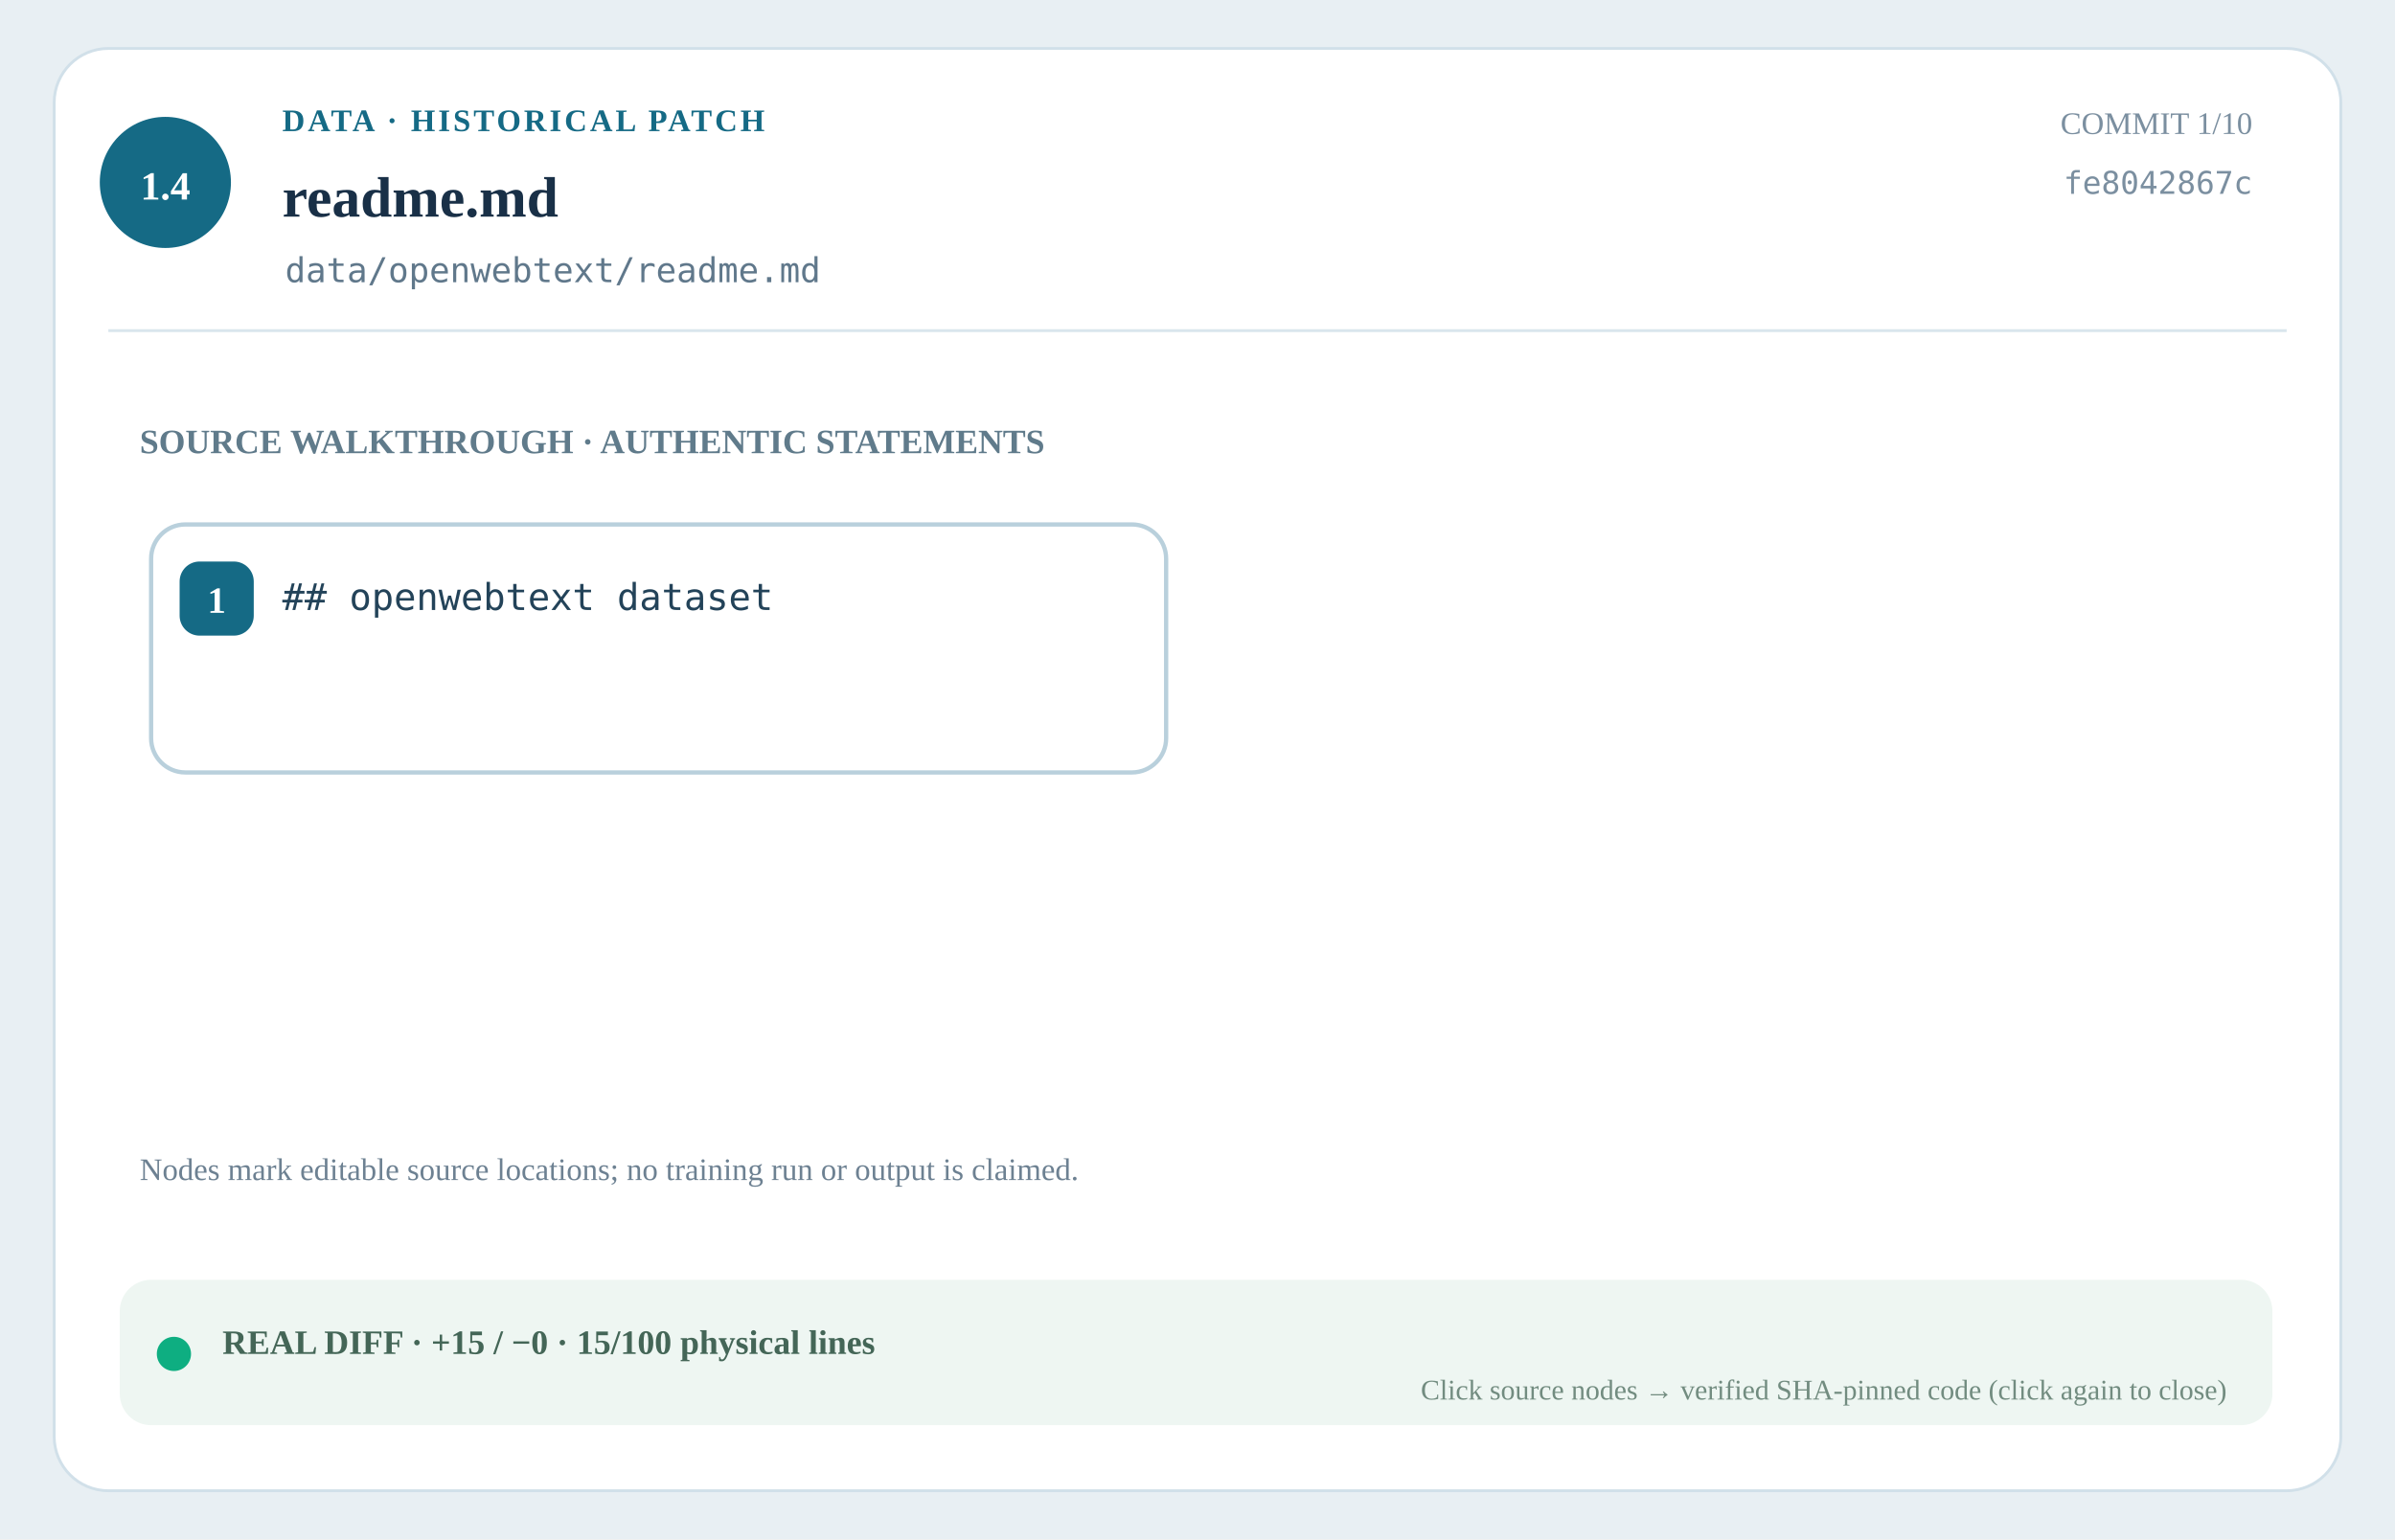
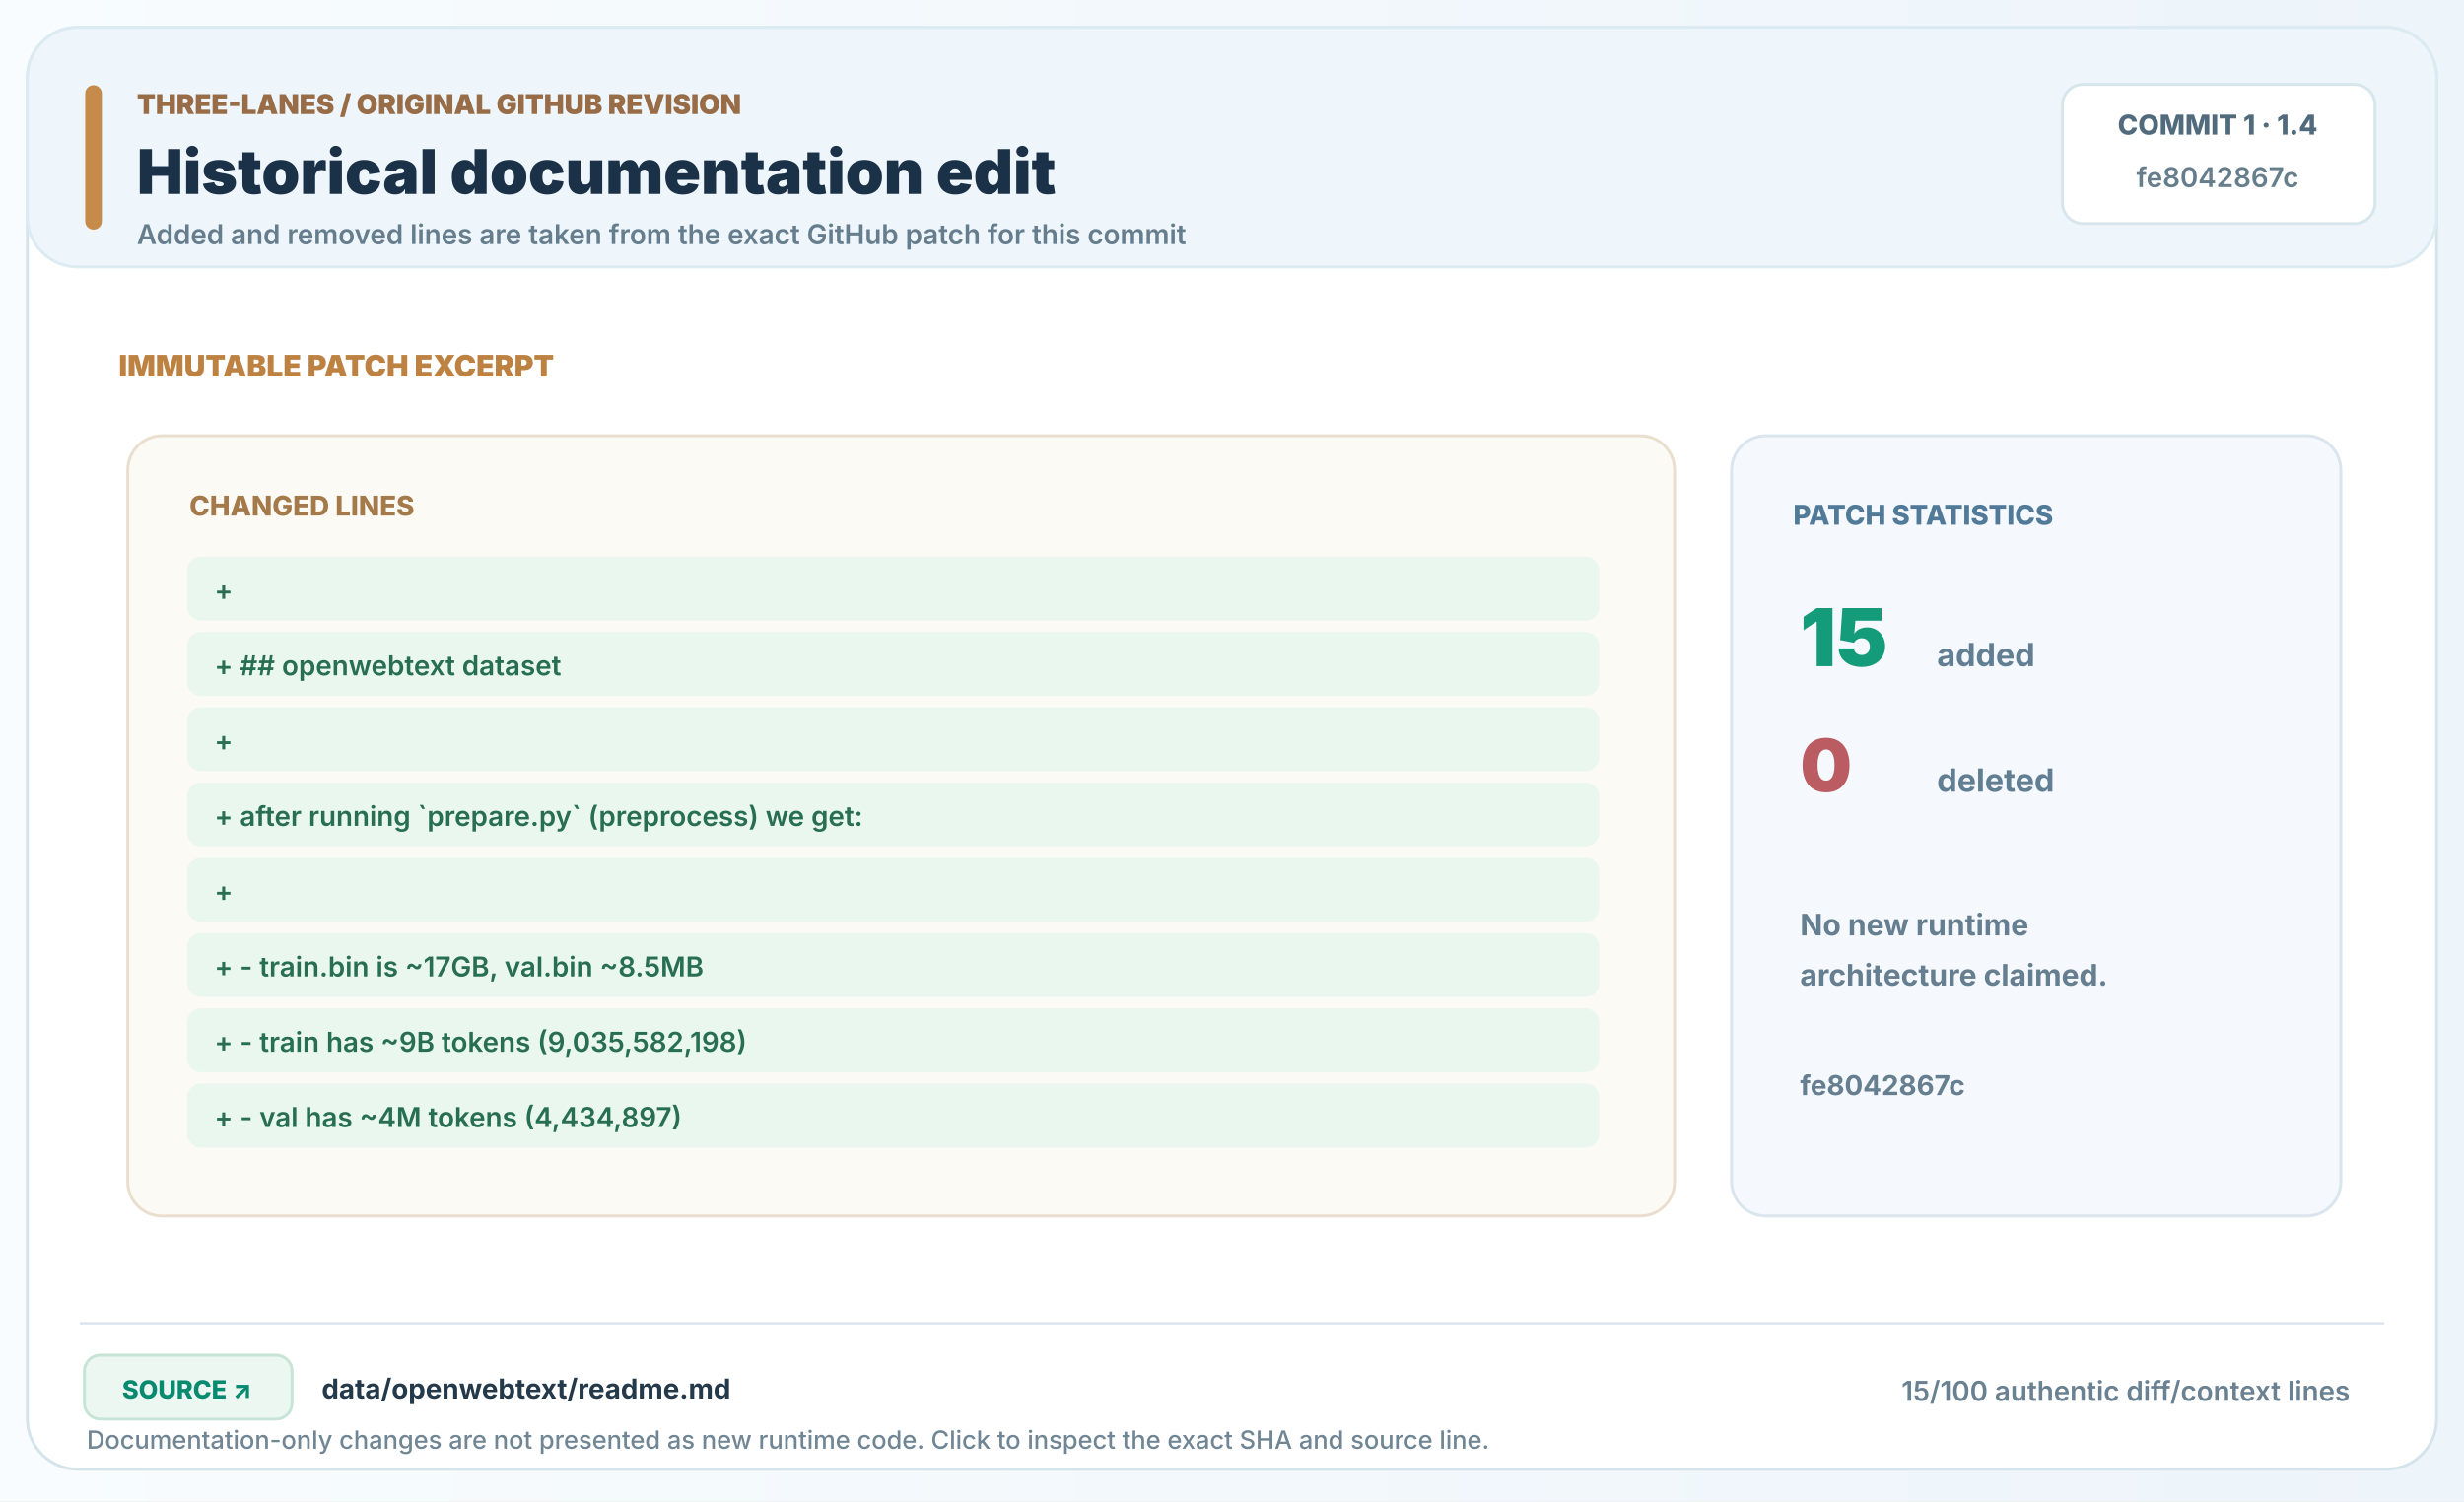
- <svg xmlns="http://www.w3.org/2000/svg" viewBox="0 0 840 540" role="img" aria-label="readme.md">
-   <rect width="840" height="540" fill="#e8eff3" />
-   <rect x="19" y="17" width="802" height="506" rx="19" fill="white" stroke="#d1e0e9" />
-   <path d="M38 116H802" stroke="#d9e6ed" />
-   <circle cx="58" cy="64" r="23" fill="#156a85" />
-   <text x="58" y="70" text-anchor="middle" font-size="14" font-weight="800" fill="white">1.4</text>
-   <text x="99" y="46" font-size="11" font-weight="800" letter-spacing="1" fill="#156a85">DATA · HISTORICAL PATCH</text>
-   <text x="99" y="76" font-size="20" font-weight="800" fill="#193047">readme.md</text>
-   <text x="100" y="99" font-size="12" fill="#60788b" font-family="monospace">data/openwebtext/readme.md</text>
-   <text x="790" y="47" text-anchor="end" fill="#7b8fa0" font-size="11">COMMIT 1/10</text>
-   <text x="790" y="68" text-anchor="end" fill="#7b8fa0" font-family="monospace" font-size="11">fe8042867c</text>
-   <text x="49" y="159" fill="#607b8b" font-size="12" font-weight="800">SOURCE WALKTHROUGH · AUTHENTIC STATEMENTS</text>
-   <g data-target="0" role="button" tabindex="0" aria-label="Inspect ## openwebtext dataset" style="cursor:pointer">
-     <rect x="53" y="184" width="356" height="87" rx="12" fill="white" stroke="#b9d0dc" stroke-width="1.5" />
-     <rect x="63" y="197" width="26" height="26" rx="7" fill="#156a85" />
-     <text x="76" y="215" font-size="13" text-anchor="middle" font-weight="800" fill="white">1</text>
-     <text x="99" y="214" font-family="monospace" font-size="13" fill="#234359">## openwebtext dataset</text>
+ <svg xmlns="http://www.w3.org/2000/svg" viewBox="0 0 1080 658" role="img" aria-label="Historical documentation edit">
+   <defs>
+     <linearGradient id="bg">
+       <stop stop-color="#f8fcfe" />
+       <stop offset="1" stop-color="#edf4fa" />
+     </linearGradient>
+     <marker id="arrow" markerWidth="9" markerHeight="9" refX="8" refY="4.5" orient="auto">
+       <path d="M0 0L9 4.5L0 9Z" fill="#6da6bb" />
+     </marker>
+   </defs>
+   <style>.src{cursor:pointer}.src:hover{filter:drop-shadow(0 2px 3px #7598b644)}.src:hover rect,.src:focus rect{stroke:#079c7c;stroke-width:2.6}.src:focus{outline:2px solid #079c7c}text{pointer-events:none}</style>
+   <rect width="1080" height="658" fill="url(#bg)" />
+   <rect x="12" y="12" width="1056" height="632" rx="22" fill="#fff" stroke="#d5e3eb" stroke-width="1.3" />
+   <rect x="12" y="12" width="1056" height="105" rx="22" fill="#eef6fb" stroke="#dceaf2" stroke-width="1.3" />
+   <rect x="38" y="38" width="6" height="62" rx="3" fill="#c68a4a" stroke="#c68a4a" stroke-width="1.3" />
+   <text x="60" y="50" font-family="Inter,Arial,system-ui" font-size="12" fill="#986c46" font-weight="860" text-anchor="start">THREE-LANES / ORIGINAL GITHUB REVISION</text>
+   <text x="60" y="85" font-family="Inter,Arial,system-ui" font-size="27" fill="#1a3147" font-weight="850" text-anchor="start">Historical documentation edit</text>
+   <text x="60" y="107" font-family="Inter,Arial,system-ui" font-size="12" fill="#657d8d" font-weight="560" text-anchor="start">Added and removed lines are taken from the exact GitHub patch for this commit</text>
+   <rect x="904" y="37" width="137" height="61" rx="9" fill="#fff" stroke="#d7e6ed" stroke-width="1.3" />
+   <text x="972" y="59" font-family="Inter,Arial,system-ui" font-size="12" fill="#516b7c" font-weight="790" text-anchor="middle">COMMIT 1 · 1.4</text>
+   <text x="972" y="82" font-family="Inter,Arial,system-ui" font-size="12" fill="#667e8c" font-weight="630" text-anchor="middle">fe8042867c</text>
+   <path d="M35 580H1045" stroke="#d6e4ed" />
+   <g class="src" tabindex="0" role="button" data-target="0">
+     <rect x="37" y="594" width="91" height="28" rx="7" fill="#edf7f2" stroke="#c7e5d7" stroke-width="1.3" />
+     <text x="82" y="613" font-family="Inter,Arial,system-ui" font-size="11" fill="#078a70" font-weight="830" text-anchor="middle">SOURCE ↗</text>
  </g>
-   <text x="49" y="414" fill="#6d8192" font-size="11">Nodes mark editable source locations; no training run or output is claimed.</text>
-   <rect x="42" y="449" width="755" height="51" rx="11" fill="#eef6f2" />
-   <circle cx="61" cy="475" r="6" fill="#0eae81" />
-   <text x="78" y="475" font-size="12" font-weight="750" fill="#446657">REAL DIFF · +15 / −0 · 15/100 physical lines</text>
-   <text x="781" y="491" text-anchor="end" font-size="10" fill="#728c80">Click source nodes → verified SHA-pinned code (click again to close)</text>
+   <text x="141" y="613" font-family="Inter,Arial,system-ui" font-size="12" fill="#243a4a" font-weight="710" text-anchor="start">data/openwebtext/readme.md</text>
+   <text x="1030" y="614" font-family="Inter,Arial,system-ui" font-size="12" fill="#6a8192" font-weight="620" text-anchor="end">15/100 authentic diff/context lines</text>
+   <text x="38" y="635" font-family="Inter,Arial,system-ui" font-size="11" fill="#718694" font-weight="530" text-anchor="start">Documentation-only changes are not presented as new runtime code. Click to inspect the exact SHA and source line.</text>
+   <text x="52" y="165" font-family="Inter,Arial,system-ui" font-size="13" fill="#bd8242" font-weight="850" text-anchor="start">IMMUTABLE PATCH EXCERPT</text>
+   <rect x="56" y="191" width="678" height="342" rx="15" fill="#fcfaf5" stroke="#eadfce" stroke-width="1.3" />
+   <rect x="759" y="191" width="267" height="342" rx="15" fill="#f5f8fc" stroke="#dae5ed" stroke-width="1.3" />
+   <text x="83" y="226" font-family="Inter,Arial,system-ui" font-size="12" fill="#a57a4b" font-weight="840" text-anchor="start">CHANGED LINES</text>
+   <text x="786" y="230" font-family="Inter,Arial,system-ui" font-size="12" fill="#507a98" font-weight="840" text-anchor="start">PATCH STATISTICS</text>
+   <g class="src" tabindex="0" role="button" data-target="0">
+     <rect x="82" y="244" width="619" height="28" rx="6" fill="#eaf7ef" stroke="none" stroke-width="1.3" />
+     <text x="94" y="263" font-family="Inter,Arial,system-ui" font-size="12" fill="#276e52" font-weight="620" text-anchor="start">+</text>
+   </g>
+   <g class="src" tabindex="0" role="button" data-target="0">
+     <rect x="82" y="277" width="619" height="28" rx="6" fill="#eaf7ef" stroke="none" stroke-width="1.3" />
+     <text x="94" y="296" font-family="Inter,Arial,system-ui" font-size="12" fill="#276e52" font-weight="620" text-anchor="start">+ ## openwebtext dataset</text>
+   </g>
+   <g class="src" tabindex="0" role="button" data-target="0">
+     <rect x="82" y="310" width="619" height="28" rx="6" fill="#eaf7ef" stroke="none" stroke-width="1.3" />
+     <text x="94" y="329" font-family="Inter,Arial,system-ui" font-size="12" fill="#276e52" font-weight="620" text-anchor="start">+</text>
+   </g>
+   <g class="src" tabindex="0" role="button" data-target="0">
+     <rect x="82" y="343" width="619" height="28" rx="6" fill="#eaf7ef" stroke="none" stroke-width="1.3" />
+     <text x="94" y="362" font-family="Inter,Arial,system-ui" font-size="12" fill="#276e52" font-weight="620" text-anchor="start">+ after running `prepare.py` (preprocess) we get:</text>
+   </g>
+   <g class="src" tabindex="0" role="button" data-target="0">
+     <rect x="82" y="376" width="619" height="28" rx="6" fill="#eaf7ef" stroke="none" stroke-width="1.3" />
+     <text x="94" y="395" font-family="Inter,Arial,system-ui" font-size="12" fill="#276e52" font-weight="620" text-anchor="start">+</text>
+   </g>
+   <g class="src" tabindex="0" role="button" data-target="0">
+     <rect x="82" y="409" width="619" height="28" rx="6" fill="#eaf7ef" stroke="none" stroke-width="1.3" />
+     <text x="94" y="428" font-family="Inter,Arial,system-ui" font-size="12" fill="#276e52" font-weight="620" text-anchor="start">+ - train.bin is ~17GB, val.bin ~8.5MB</text>
+   </g>
+   <g class="src" tabindex="0" role="button" data-target="0">
+     <rect x="82" y="442" width="619" height="28" rx="6" fill="#eaf7ef" stroke="none" stroke-width="1.3" />
+     <text x="94" y="461" font-family="Inter,Arial,system-ui" font-size="12" fill="#276e52" font-weight="620" text-anchor="start">+ - train has ~9B tokens (9,035,582,198)</text>
+   </g>
+   <g class="src" tabindex="0" role="button" data-target="0">
+     <rect x="82" y="475" width="619" height="28" rx="6" fill="#eaf7ef" stroke="none" stroke-width="1.3" />
+     <text x="94" y="494" font-family="Inter,Arial,system-ui" font-size="12" fill="#276e52" font-weight="620" text-anchor="start">+ - val has ~4M tokens (4,434,897)</text>
+   </g>
+   <text x="789" y="292" font-family="Inter,Arial,system-ui" font-size="35" fill="#149b79" font-weight="870" text-anchor="start">15</text>
+   <text x="849" y="292" font-family="Inter,Arial,system-ui" font-size="14" fill="#627e92" font-weight="680" text-anchor="start">added</text>
+   <text x="789" y="347" font-family="Inter,Arial,system-ui" font-size="32" fill="#ba5c62" font-weight="860" text-anchor="start">0</text>
+   <text x="849" y="347" font-family="Inter,Arial,system-ui" font-size="14" fill="#627e92" font-weight="680" text-anchor="start">deleted</text>
+   <text x="789" y="410" font-family="Inter,Arial,system-ui" font-size="13" fill="#657e90" font-weight="650" text-anchor="start">No new runtime</text>
+   <text x="789" y="432" font-family="Inter,Arial,system-ui" font-size="13" fill="#657e90" font-weight="650" text-anchor="start">architecture claimed.</text>
+   <text x="789" y="480" font-family="Inter,Arial,system-ui" font-size="12" fill="#657e90" font-weight="650" text-anchor="start">fe8042867c</text>
</svg>
